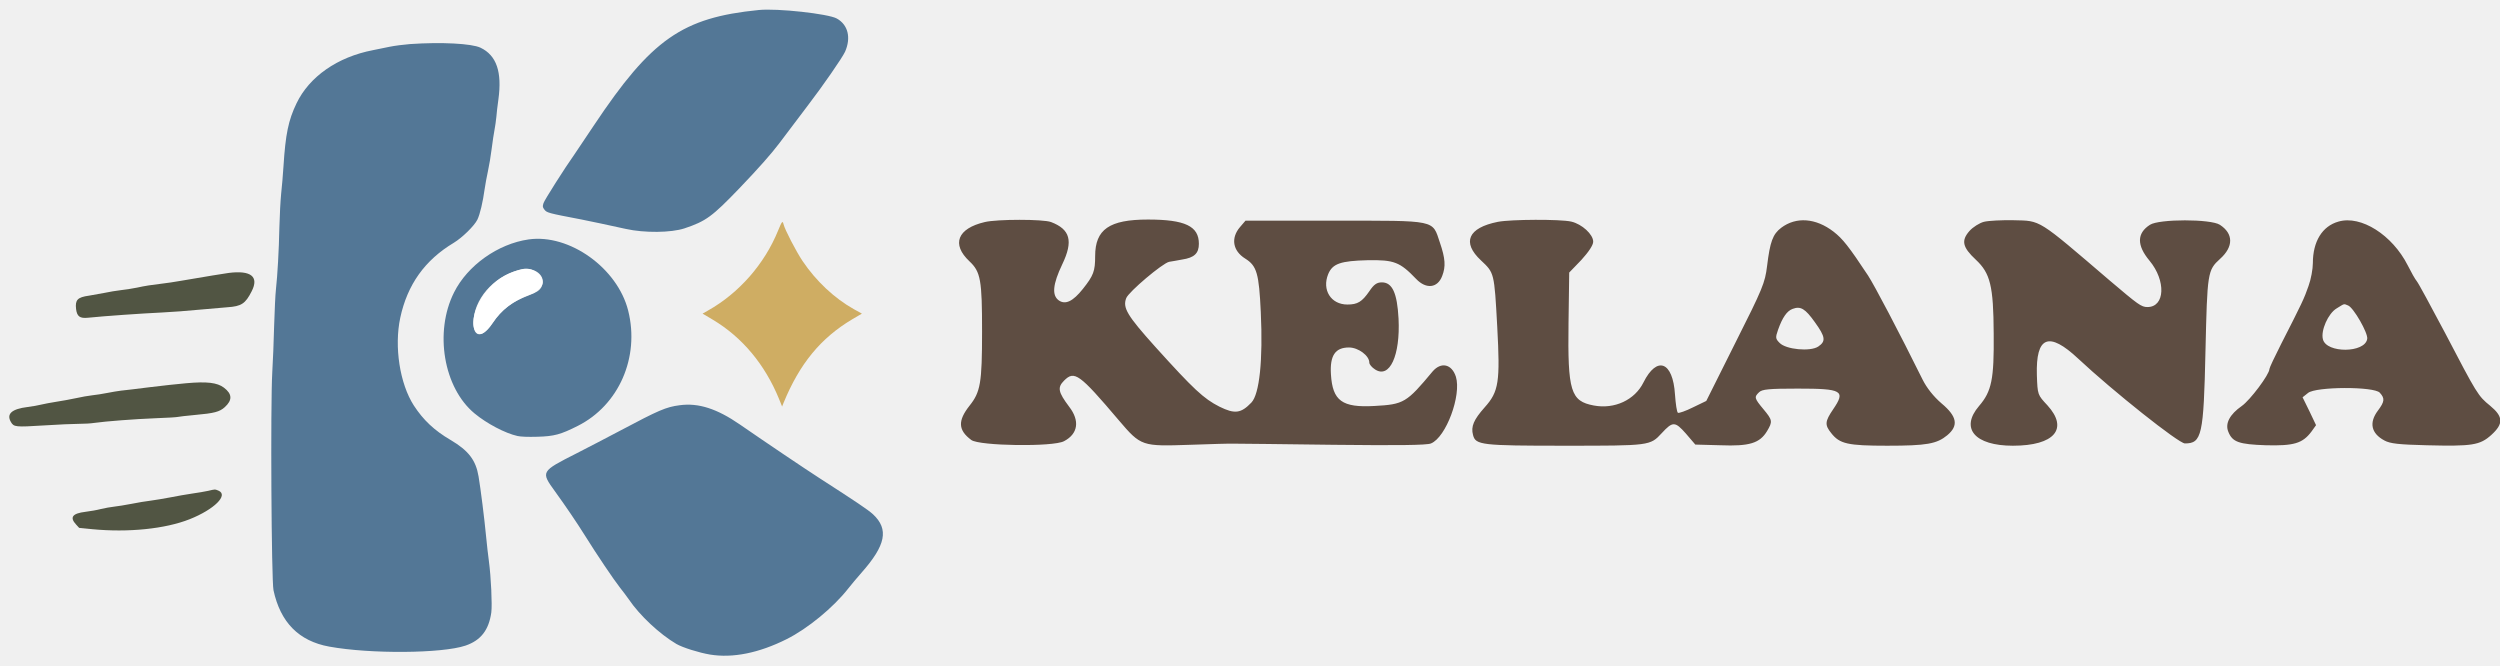
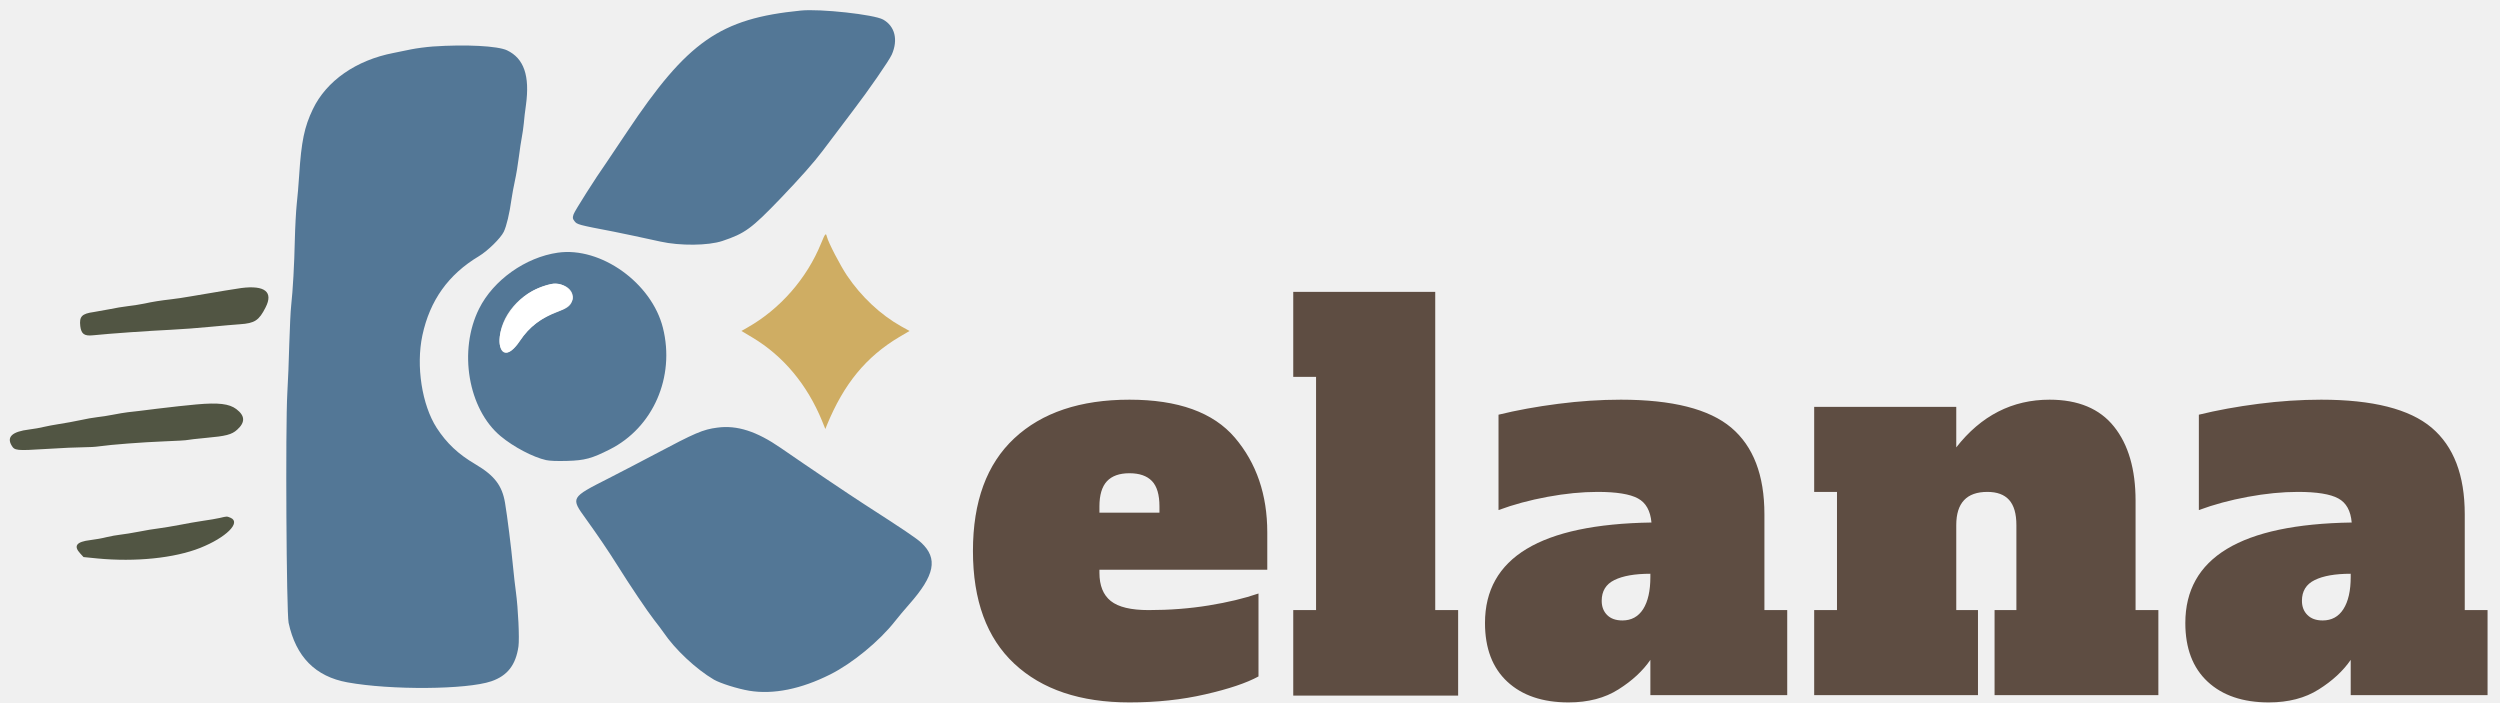
- <svg xmlns="http://www.w3.org/2000/svg" viewBox="37 27 2672 711" role="img" aria-label="Kelana">
+ <svg xmlns="http://www.w3.org/2000/svg" viewBox="37 27 2532 711" role="img" aria-label="Kelana">
  <path fill="#515543" d="M 281.5 318.7 C 278.6 319, 256.3 322.7, 230.5 327.1 C 223.9 328.3, 214.9 329.6, 210.5 330.1 C 199.3 331.4, 191.6 332.6, 183.5 334.4 C 179.7 335.2, 172.2 336.4, 167 337 C 161.8 337.6, 153.3 339, 148.3 340.1 C 143.2 341.1, 135.9 342.4, 132.1 343 C 119.8 344.7, 117.2 347.5, 118.3 357.3 C 119.3 365.2, 122.3 367.5, 131 366.6 C 148.5 364.8, 188.6 362, 210 361 C 220.2 360.5, 238.2 359.2, 250 358 C 261.8 356.9, 275.3 355.7, 280 355.4 C 295 354.4, 299.3 351.6, 306 338.3 C 314 322.7, 305.3 315.7, 281.5 318.7 M 236 436.6 C 227.5 437.3, 209.7 439.3, 196.5 440.9 C 183.3 442.6, 169.8 444.2, 166.5 444.5 C 163.2 444.9, 156.5 446, 151.5 447 C 146.6 448, 139.4 449.1, 135.5 449.5 C 131.7 449.9, 123.8 451.3, 118 452.6 C 112.2 453.8, 102.9 455.6, 97.2 456.4 C 91.6 457.3, 84.4 458.6, 81.2 459.4 C 78.1 460.2, 71.5 461.4, 66.5 462 C 49.5 464.1, 43.6 469.4, 48.7 478.1 C 51.8 483.4, 53.5 483.6, 83.9 481.7 C 99.1 480.7, 115.9 480, 121.3 480 C 126.7 480, 134.1 479.6, 137.8 479 C 149.7 477.3, 180.9 474.9, 203.5 474 C 215.6 473.6, 226.2 472.9, 227 472.6 C 227.8 472.3, 236.2 471.4, 245.5 470.5 C 265.8 468.7, 271.7 467.2, 277.2 462.2 C 285.5 454.7, 285.3 448.1, 276.3 441.3 C 269.1 435.9, 258.2 434.6, 236 436.6 M 259.5 551.6 C 256.2 552.3, 248.6 553.7, 242.5 554.5 C 236.5 555.4, 225.9 557.2, 219 558.6 C 212.1 559.9, 202.7 561.5, 198 562.1 C 193.3 562.6, 184.1 564.2, 177.5 565.5 C 170.9 566.8, 162.6 568.1, 159 568.5 C 155.4 568.9, 149.1 570, 145 571 C 140.9 572.1, 133.5 573.4, 128.5 574 C 114.3 575.7, 111.2 579.9, 118.3 587.6 L 121.6 591.2 135.6 592.6 C 174.2 596.3, 213.6 592.3, 239.8 581.9 C 265.9 571.5, 281.6 556.1, 270.5 551.4 C 266.5 549.8, 267.2 549.8, 259.5 551.6" />
  <path fill="#537796" fill-rule="evenodd" d="M 848 37.7 C 766.2 45.8, 733.2 68.9, 671.9 160.8 C 661.5 176.3, 652.2 190.3, 651.1 191.8 C 640.6 206.6, 618.8 241, 617.9 244.1 C 616.8 247.6, 616.9 248.4, 618.7 250.8 C 621.3 254.4, 622.4 254.7, 658.5 261.6 C 668.1 263.5, 688.8 267.9, 706 271.7 C 725.8 276.1, 754.2 275.8, 768.5 271.1 C 791.5 263.4, 798 258.7, 827.4 228.1 C 847.8 206.8, 861.5 191.3, 870 180 C 884.8 160.3, 897.7 143.2, 900.6 139.5 C 916.3 119, 937.3 88.7, 940.2 82.3 C 946.8 67.3, 943.4 53.5, 931.4 46.8 C 922.3 41.7, 867.6 35.7, 848 37.7 M 475.3 74.1 C 468.6 74.6, 458.7 75.9, 453.3 77 C 447.9 78.2, 440 79.8, 435.7 80.6 C 397.7 87.9, 367.6 108.9, 353.9 137.5 C 345.2 155.6, 342.2 170.3, 340 204.5 C 339.4 213.9, 338.3 227.1, 337.5 234 C 336.8 240.9, 335.9 257.1, 335.6 270 C 335.1 294.5, 333.6 321.1, 331.9 336.5 C 331.3 341.5, 330.5 358.8, 330 375 C 329.6 391.2, 328.7 413.7, 328 425 C 326 460.2, 327.1 647.2, 329.3 657.8 C 336.7 692.2, 356.4 712.2, 388.9 718.1 C 432.8 726.1, 509.7 725.5, 534.6 717 C 550.9 711.4, 559.4 700.5, 562.1 681.7 C 563.2 673.6, 561.8 643.3, 559.5 626.5 C 558.7 621, 557.4 609.1, 556.5 600 C 554.8 581.9, 550.7 549.2, 548.5 536.3 C 545.6 518.8, 537.8 508.6, 518.5 497.2 C 501.1 487, 489.4 475.9, 479.3 460.4 C 464.3 437.1, 458.2 397.6, 464.8 366.6 C 472.4 331.2, 491.1 305, 522 286.5 C 531.1 281, 544 268.3, 547.2 261.8 C 550 256.1, 553.1 242.9, 555 229 C 555.7 224.3, 557.2 215.8, 558.5 210 C 559.8 204.2, 561.6 193.4, 562.5 186 C 563.4 178.6, 564.8 169.6, 565.5 166 C 566.2 162.4, 567.1 156.1, 567.5 152 C 567.8 147.9, 568.8 139.4, 569.7 133.2 C 573.7 103.8, 567.7 86.2, 550.6 78 C 541.2 73.5, 508.8 71.8, 475.3 74.1 M 602 282.9 C 569.2 287.6, 536.7 310.7, 522.3 339.5 C 501 381.9, 511.1 441.4, 544.1 468.8 C 557.2 479.7, 577 490.1, 590.1 493 C 593.7 493.8, 601.1 494.1, 611.5 493.8 C 629.3 493.3, 636.3 491.4, 654.5 482.2 C 698.5 460.1, 720.9 408.8, 708.4 359 C 697 313.5, 645.5 276.7, 602 282.9 M 591.5 315.5 C 564 322.9, 543 347.4, 543 372.1 C 543 388.1, 552.8 388.4, 563.4 372.6 C 573.4 357.7, 584.1 349.5, 602.4 342.6 C 610.6 339.5, 613.7 337.4, 615.6 333.9 C 621.9 321.7, 608 311, 591.5 315.5 M 763.5 460.1 C 748.8 462, 741.1 465.4, 700 487.2 C 686 494.6, 665.1 505.5, 653.5 511.4 C 614.7 531.1, 614.8 530.9, 630.4 552.5 C 642.3 569, 653.4 585.4, 662 599.1 C 674.9 619.8, 693 646.6, 699.6 655 C 702.9 659.1, 707.1 664.8, 709 667.5 C 720.8 684.9, 742 704.7, 760 715.3 C 766.6 719.1, 784 724.6, 795.9 726.6 C 820.2 730.6, 848.3 724.9, 877.8 710.1 C 900.4 698.8, 927.8 676.2, 943.6 656 C 946.8 651.9, 953.2 644.3, 957.7 639.2 C 983.8 609.7, 987.2 592.7, 970.1 576.7 C 965.3 572.2, 952.1 563.3, 912.8 538 C 897.9 528.4, 855.4 499.8, 827.8 480.7 C 803.3 463.8, 783.5 457.4, 763.5 460.1" />
  <path fill="#FFFFFF" d="M 595.5 314.6 C 579.6 318.6, 569.7 324.2, 559.9 334.8 C 546.6 349.1, 539.4 370.2, 544.5 380 C 548.4 387.4, 555.1 384.6, 563.6 371.9 C 572.9 357.9, 586.4 347.8, 604.5 341.4 C 611.3 339, 617 333.3, 617 328.9 C 617 319.9, 605.3 312.2, 595.5 314.6" />
  <path fill="#CFAD63" d="M 868.6 273.5 C 854.1 309.2, 826.9 340.2, 793.7 358.9 L 787.9 362.2 799 368.8 C 830.3 387.5, 854.5 416.5, 869.6 453.3 L 872.9 461.5 874.5 457.5 C 891.7 415.7, 914.1 388.4, 947.8 368.3 L 958.2 362.2 949.7 357.5 C 928.8 345.8, 909.2 327.4, 894.8 306 C 888 295.9, 875.8 272.4, 874.5 266.8 C 873.4 262.5, 872.8 263.3, 868.6 273.5" />
-   <g transform="translate(313.8 -1674.7) scale(2.4418)">
-     <path fill="#5E4D42" fill-rule="evenodd" d="M 317.7 794.1 C 305.7 796.9, 303 803.8, 311 811.3 C 315.9 815.9, 316.5 819.5, 316.5 842 C 316.5 864.6, 315.8 868.5, 311 874.5 C 305.8 881.1, 306 885.2, 311.8 889.5 C 315.3 892.1, 347.7 892.6, 352.4 890 C 358.5 886.8, 359.4 881.1, 354.6 874.9 C 349.8 868.5, 349.4 866.5, 352.4 863.5 C 356.9 859, 359 860.4, 376.3 880.8 C 386.1 892.3, 386.4 892.3, 407.5 891.6 C 416.3 891.3, 425.1 891, 427 891.1 C 428.9 891.1, 448.5 891.3, 470.4 891.6 C 498 891.9, 511.2 891.8, 513 891 C 519.6 888.3, 526.4 869.9, 523.9 861.8 C 522.1 856.2, 517.4 855.2, 513.7 859.5 C 502.3 873.2, 501.1 873.9, 488.3 874.6 C 474.1 875.4, 469.9 872.4, 469.2 860.7 C 468.7 852.5, 471.1 849, 477.1 849 C 481.2 849, 486 852.6, 486 855.6 C 486 856.4, 487.1 857.7, 488.5 858.6 C 494.9 862.8, 499.6 852.5, 498.8 836.4 C 498.2 825.2, 496.1 820.5, 491.5 820.5 C 489.3 820.5, 488 821.4, 486 824.4 C 482.8 829, 480.9 830.2, 476.4 830.2 C 469.2 830.2, 465.2 823.8, 468 816.9 C 469.9 812.3, 473.4 811.1, 485.3 810.8 C 496.9 810.6, 499.4 811.6, 506.5 819 C 510.9 823.6, 515.9 823, 517.9 817.7 C 519.5 813.6, 519.3 810.1, 516.9 803.1 C 513.5 793, 515.9 793.5, 470.7 793.5 L 431.8 793.5 429.4 796.3 C 425.3 801.1, 426.2 806.7, 431.7 810.1 C 436.8 813.3, 437.7 816.6, 438.5 833.5 C 439.5 854.7, 437.9 869.4, 434.4 873.1 C 429.8 877.9, 427.1 878.2, 420.4 874.9 C 413.5 871.4, 409.1 867.3, 392.4 848.8 C 379.9 834.9, 378 831.6, 379.6 827.4 C 380.7 824.6, 395.5 812.1, 398.4 811.5 C 399.6 811.3, 402.1 810.9, 404.1 810.5 C 409.4 809.7, 411.4 807.8, 411.4 803.6 C 411.4 795.9, 405.4 793, 389.1 793 C 372.2 793, 366 797.3, 366 809 C 366 815.6, 365.3 817.5, 360.6 823.4 C 356.3 828.8, 353 830.4, 350.1 828.4 C 347 826.2, 347.4 821.4, 351.6 812.6 C 356.5 802.4, 355.1 797.3, 346.7 794.1 C 343.3 792.8, 323.1 792.8, 317.7 794.1 M 542.3 794 C 529.2 796.6, 526.4 803, 534.9 810.9 C 540.7 816.4, 540.7 816, 542 840 C 543.3 864.1, 542.7 868.3, 536.5 875.2 C 531.7 880.6, 530.4 883.6, 531.4 887.3 C 532.5 891.7, 535 892, 571.6 892 C 608.9 892, 608.9 892, 614 886.5 C 618.8 881.3, 619.8 881.3, 624.5 886.6 L 628.7 891.5 639.7 891.8 C 652.4 892.3, 656.9 890.9, 660.1 885.6 C 662.6 881.4, 662.5 880.8, 658.5 876 C 654.5 871.2, 654.4 870.7, 656.6 868.6 C 657.9 867.3, 660.9 867, 673.5 867 C 693.1 867, 694.6 867.9, 689 876.1 C 685.4 881.4, 685.3 882.9, 688.2 886.5 C 691.9 891.2, 695.4 892, 712.7 892 C 730 892, 734.4 891.2, 739 887.4 C 744 883.2, 743.3 879.2, 736.5 873.5 C 733 870.5, 730 866.7, 728.2 863.1 C 717.9 842.3, 707.1 821.8, 704.3 817.5 C 695.9 804.8, 693.2 801.4, 689.2 798.3 C 681.4 792.3, 672.8 791.7, 666.3 796.6 C 662.6 799.4, 661.4 802.7, 660.1 813.4 C 659.2 820.7, 658.2 823.2, 646.3 846.8 L 633.5 872.4 627.7 875.2 C 624.5 876.8, 621.6 877.8, 621.1 877.6 C 620.6 877.3, 620.1 873.7, 619.8 869.6 C 618.9 855.1, 611.9 852.5, 606 864.3 C 602.2 872, 593.3 876.1, 584.3 874.4 C 574.1 872.5, 572.8 868.2, 573.2 838.2 L 573.5 816.2 578.8 810.7 C 582 807.2, 584 804.2, 584 802.7 C 584 799.5, 579.1 795, 574.4 793.9 C 569.6 792.8, 548 792.9, 542.3 794 M 755 794 C 753.1 794.5, 750.2 796.3, 748.7 798 C 745 802.2, 745.6 805.1, 751.5 810.6 C 757.8 816.5, 759.2 822, 759.3 842.9 C 759.5 863, 758.4 868.2, 752.9 874.6 C 744.5 884.4, 751 892, 767.7 892 C 785.9 892, 792.2 884.6, 782.8 874.3 C 778.5 869.7, 778.5 869.7, 778.2 861.1 C 777.7 844.1, 783.4 841.8, 796.3 853.9 C 811.6 868.2, 840.3 891, 843 891 C 850.4 891, 851.2 887.5, 852 850.5 C 852.8 816.1, 852.9 815.2, 858.4 810.2 C 864.3 804.9, 864.3 799.2, 858.3 795.3 C 854.3 792.7, 831.7 792.7, 827.7 795.3 C 821.9 799, 821.9 804.3, 827.5 811 C 834.8 819.8, 834.3 831.3, 826.6 831.3 C 823.9 831.3, 822.6 830.3, 810.1 819.7 C 778.2 792.4, 780.1 793.6, 768 793.3 C 762.8 793.2, 756.9 793.5, 755 794 M 910.2 793.9 C 903.1 795.9, 899 802.6, 899 812.1 C 899 814.6, 898.2 819.1, 897.1 822.1 C 895.2 827.6, 894.2 829.7, 885.1 847.5 C 882.3 853, 880 857.9, 880 858.4 C 880 860.8, 871.5 872.1, 867.9 874.6 C 862.6 878.3, 860.5 882.3, 862 885.9 C 863.8 890.4, 866.6 891.4, 878.5 891.8 C 890.7 892.1, 894.5 891, 898.4 885.8 L 900.4 883 897.5 876.9 L 894.5 870.8 896.9 868.9 C 900.3 866.1, 925.8 866, 928.3 868.8 C 930.6 871.3, 930.4 872.7, 927.5 876.6 C 923.5 881.9, 924.5 886.6, 930.3 889.7 C 932.8 891.1, 936.8 891.5, 948.8 891.8 C 968.7 892.3, 972.1 891.8, 977.1 887.3 C 982.5 882.4, 982.4 879.3, 976.6 874.5 C 971.3 870.2, 970.9 869.5, 956.8 842.5 C 950.7 831, 945.2 820.8, 944.5 820 C 943.8 819.2, 942 816, 940.5 813 C 933.8 799.8, 920.1 791, 910.2 793.9 M 909.4 831.9 C 905.7 834.1, 902.4 841.6, 903.4 845.4 C 904.9 851.6, 921.9 851.5, 922.8 845.2 C 923.2 842.7, 916.8 831.5, 914.4 830.6 C 912.4 829.8, 913 829.7, 909.4 831.9 M 671.3 832.1 C 668.8 833, 666.8 835.9, 664.9 841.3 C 663.7 844.7, 663.8 845.2, 665.6 847 C 668.4 849.9, 679 850.9, 682.5 848.6 C 685.9 846.3, 685.7 844.4, 681 837.9 C 676.8 832, 674.8 830.8, 671.3 832.1" />
-   </g>
+   <path fill="#5E4D42" d="M1180.9 738.4Q1106.3 738.4 1064.3 699.2Q1022.4 660.1 1022.4 585.0L1022.4 585.0Q1022.4 510.0 1064.3 470.9Q1106.3 431.8 1180.9 431.8L1180.9 431.8Q1254.9 431.8 1287.7 470.3Q1320.5 508.9 1320.5 566.2L1320.5 566.2L1320.5 604.0L1150.5 604.0L1150.5 607.1Q1150.5 626.5 1162 635.7Q1173.5 644.9 1200.3 644.9L1200.3 644.9Q1232.3 644.9 1261.2 640.2Q1290.1 635.5 1311.6 628.1L1311.6 628.1L1311.6 712.1Q1293.3 722.1 1257.8 730.2Q1222.4 738.4 1180.9 738.4L1180.9 738.4ZM1150.5 546.2L1211.3 546.2L1211.3 539.9Q1211.3 522.1 1203.7 514.2Q1196.1 506.3 1180.9 506.3L1180.9 506.3Q1165.7 506.3 1158.1 514.4Q1150.5 522.6 1150.5 539.9L1150.5 539.9L1150.5 546.2ZM1513.8 731.5L1346.8 731.5L1346.8 644.9L1369.9 644.9L1369.9 408.7L1346.8 408.7L1346.8 322.6L1490.6 322.6L1490.6 644.9L1513.8 644.9L1513.8 731.5ZM1824.0 644.9L1847.1 644.9L1847.1 731L1708.5 731L1708.5 695.3Q1697.0 712.1 1676.2 725.2Q1655.5 738.4 1625.6 738.4L1625.6 738.4Q1586.2 738.4 1563.6 717.4Q1541.0 696.4 1541.0 658.0L1541.0 658.0Q1541.0 558.8 1709.6 556.2L1709.6 556.2Q1708 538.3 1695.9 531.8Q1683.8 525.2 1655.0 525.2L1655.0 525.2Q1631.3 525.2 1604.3 530.2Q1577.3 535.2 1554.7 543.6L1554.7 543.6L1554.7 447.0Q1582.5 440.2 1615.1 436.0Q1647.6 431.8 1678.6 431.8L1678.6 431.8Q1756.8 431.8 1790.4 460.1Q1824.0 488.5 1824.0 547.8L1824.0 547.8L1824.0 644.9ZM1708.5 611.3L1708.5 608.1Q1684.9 608.1 1672.0 614.5Q1659.2 620.8 1659.2 635.5L1659.2 635.5Q1659.2 644.4 1664.7 649.9Q1670.2 655.4 1680.2 655.4L1680.2 655.4Q1693.8 655.4 1701.2 643.9Q1708.5 632.3 1708.5 611.3L1708.5 611.3ZM2199.9 644.9L2223.0 644.9L2223.0 731L2057.1 731L2057.1 644.9L2079.2 644.9L2079.2 558.8Q2079.2 541.5 2071.8 533.3Q2064.5 525.2 2049.8 525.2L2049.8 525.2Q2018.3 525.2 2018.3 558.8L2018.3 558.8L2018.3 644.9L2040.3 644.9L2040.3 731L1874.4 731L1874.4 644.9L1897.5 644.9L1897.5 525.2L1874.4 525.2L1874.4 439.1L2018.3 439.1L2018.3 480.1Q2056.1 431.8 2112.8 431.8L2112.8 431.8Q2156.3 431.8 2178.1 459.1Q2199.9 486.4 2199.9 534.1L2199.9 534.1L2199.9 644.9ZM2533.3 644.9L2556.4 644.9L2556.4 731L2417.8 731L2417.8 695.3Q2406.3 712.1 2385.5 725.2Q2364.8 738.4 2334.8 738.4L2334.8 738.4Q2295.5 738.4 2272.9 717.4Q2250.3 696.4 2250.3 658.0L2250.3 658.0Q2250.3 558.8 2418.8 556.2L2418.8 556.2Q2417.3 538.3 2405.2 531.8Q2393.1 525.2 2364.3 525.2L2364.3 525.2Q2340.6 525.2 2313.6 530.2Q2286.6 535.2 2264.0 543.6L2264.0 543.6L2264.0 447.0Q2291.8 440.2 2324.3 436.0Q2356.9 431.8 2387.9 431.8L2387.9 431.8Q2466.1 431.8 2499.7 460.1Q2533.3 488.5 2533.3 547.8L2533.3 547.8L2533.3 644.9ZM2417.8 611.3L2417.8 608.1Q2394.2 608.1 2381.3 614.5Q2368.4 620.8 2368.4 635.5L2368.4 635.5Q2368.4 644.4 2374.0 649.9Q2379.5 655.4 2389.4 655.4L2389.4 655.4Q2403.1 655.4 2410.4 643.9Q2417.8 632.3 2417.8 611.3L2417.8 611.3Z" />
</svg>
